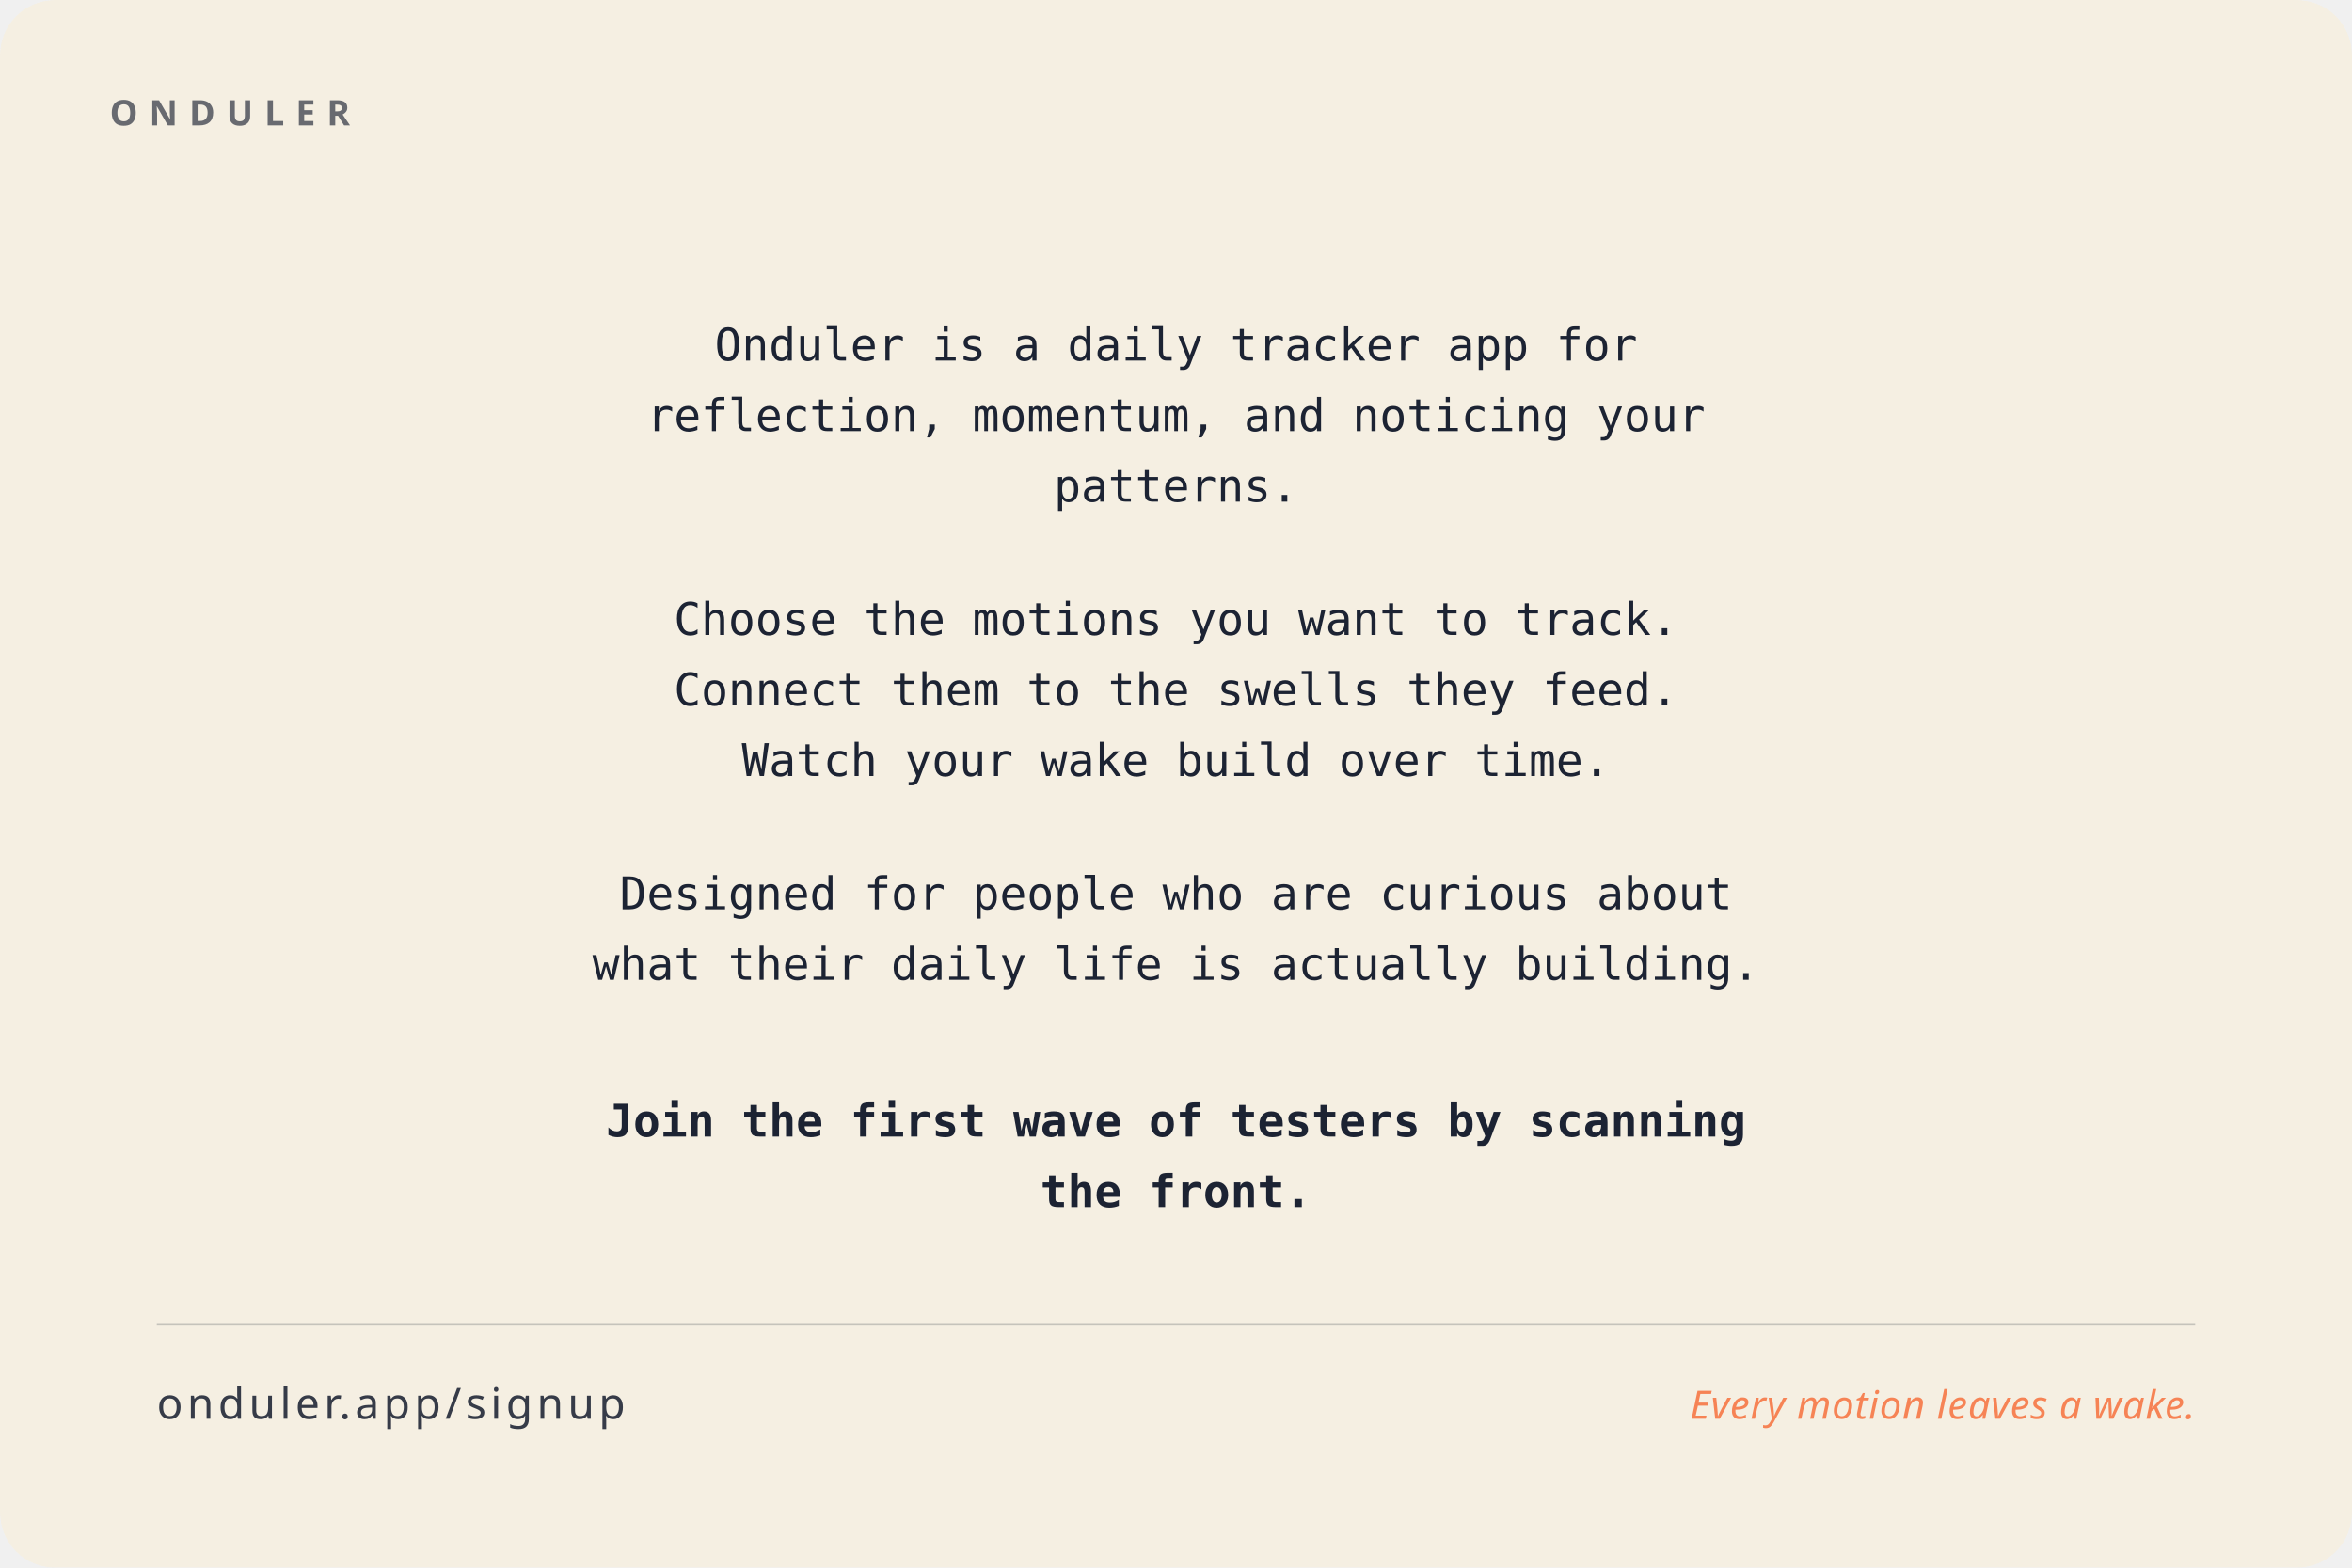
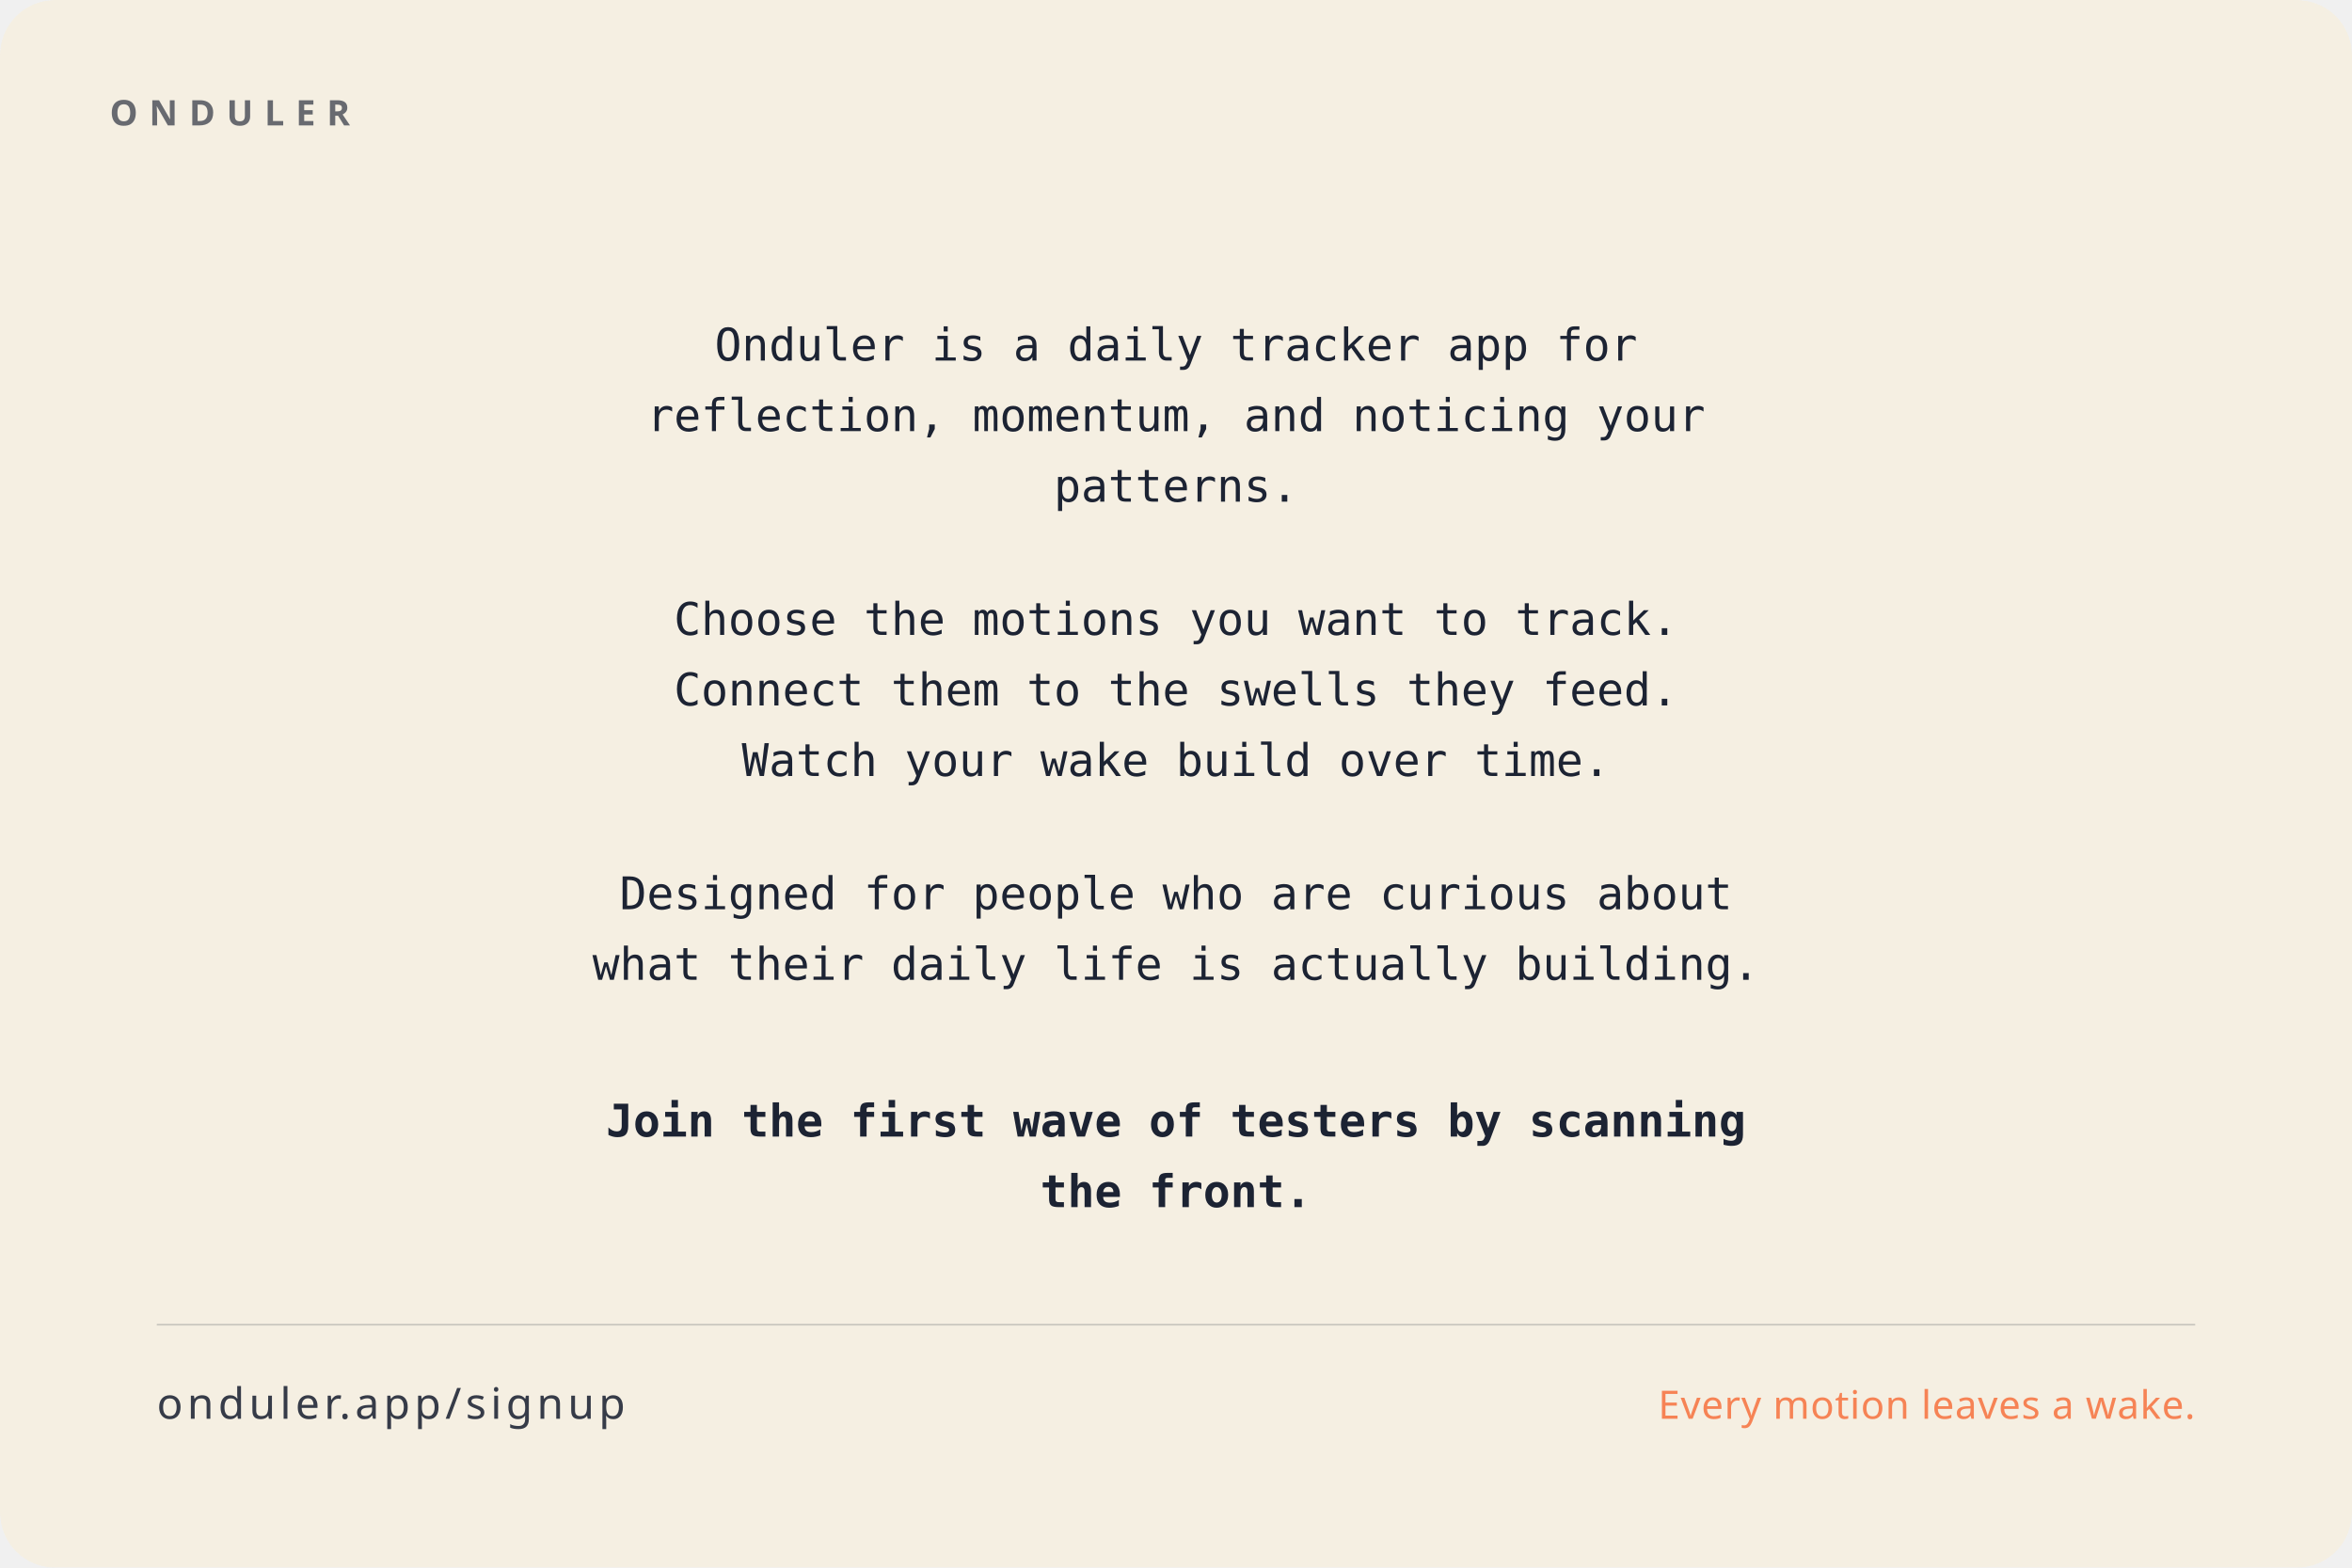
<svg xmlns="http://www.w3.org/2000/svg" viewBox="0 0 600 400" width="6in" height="4in" preserveAspectRatio="xMidYMid meet">
  <defs>
    <mask id="card-mask-back" maskUnits="userSpaceOnUse">
      <rect x="0" y="0" width="600" height="400" rx="14" ry="14" fill="white" />
    </mask>
  </defs>
  <g mask="url(#card-mask-back)">
    <g id="BACKGROUND">
      <rect width="600" height="400" fill="#f5efe2" rx="14" ry="14" />
    </g>
    <g id="WORDMARK">
      <text x="28" y="32" font-family="Manrope, ui-sans-serif, system-ui, sans-serif" font-size="9" font-weight="600" letter-spacing="0.32em" fill="#1c2333" opacity="0.65">ONDULER</text>
    </g>
    <g id="COPY" font-family="IBM Plex Mono, ui-monospace, monospace" font-size="11.5" fill="#1c2333" text-anchor="middle">
      <text x="300" y="92">Onduler is a daily tracker app for</text>
      <text x="300" y="110">reflection, momentum, and noticing your</text>
      <text x="300" y="128">patterns.</text>
      <text x="300" y="162">Choose the motions you want to track.</text>
      <text x="300" y="180">Connect them to the swells they feed.</text>
      <text x="300" y="198">Watch your wake build over time.</text>
      <text x="300" y="232">Designed for people who are curious about</text>
      <text x="300" y="250">what their daily life is actually building.</text>
      <text x="300" y="290" font-weight="600">Join the first wave of testers by scanning</text>
      <text x="300" y="308" font-weight="600">the front.</text>
    </g>
    <g id="FOOT">
      <line x1="40" y1="338" x2="560" y2="338" stroke="#1c2333" stroke-width="0.4" opacity="0.22" />
      <text x="40" y="362" font-family="Manrope, ui-sans-serif, system-ui, sans-serif" font-size="11" font-weight="500" letter-spacing="0.10em" fill="#1c2333" opacity="0.88">onduler.app/signup</text>
-       <text x="560" y="362" text-anchor="end" font-family="Manrope, ui-sans-serif, system-ui, sans-serif" font-style="italic" font-size="10" letter-spacing="0.02em" fill="#F67E4E" opacity="0.95">Every motion leaves a wake.</text>
+       <text x="560" y="362" text-anchor="end" font-family="Manrope, ui-sans-serif, system-ui, sans-serif" font-size="10" font-weight="500" letter-spacing="0.02em" fill="#F67E4E" opacity="0.95">Every motion leaves a wake.</text>
    </g>
  </g>
</svg>
